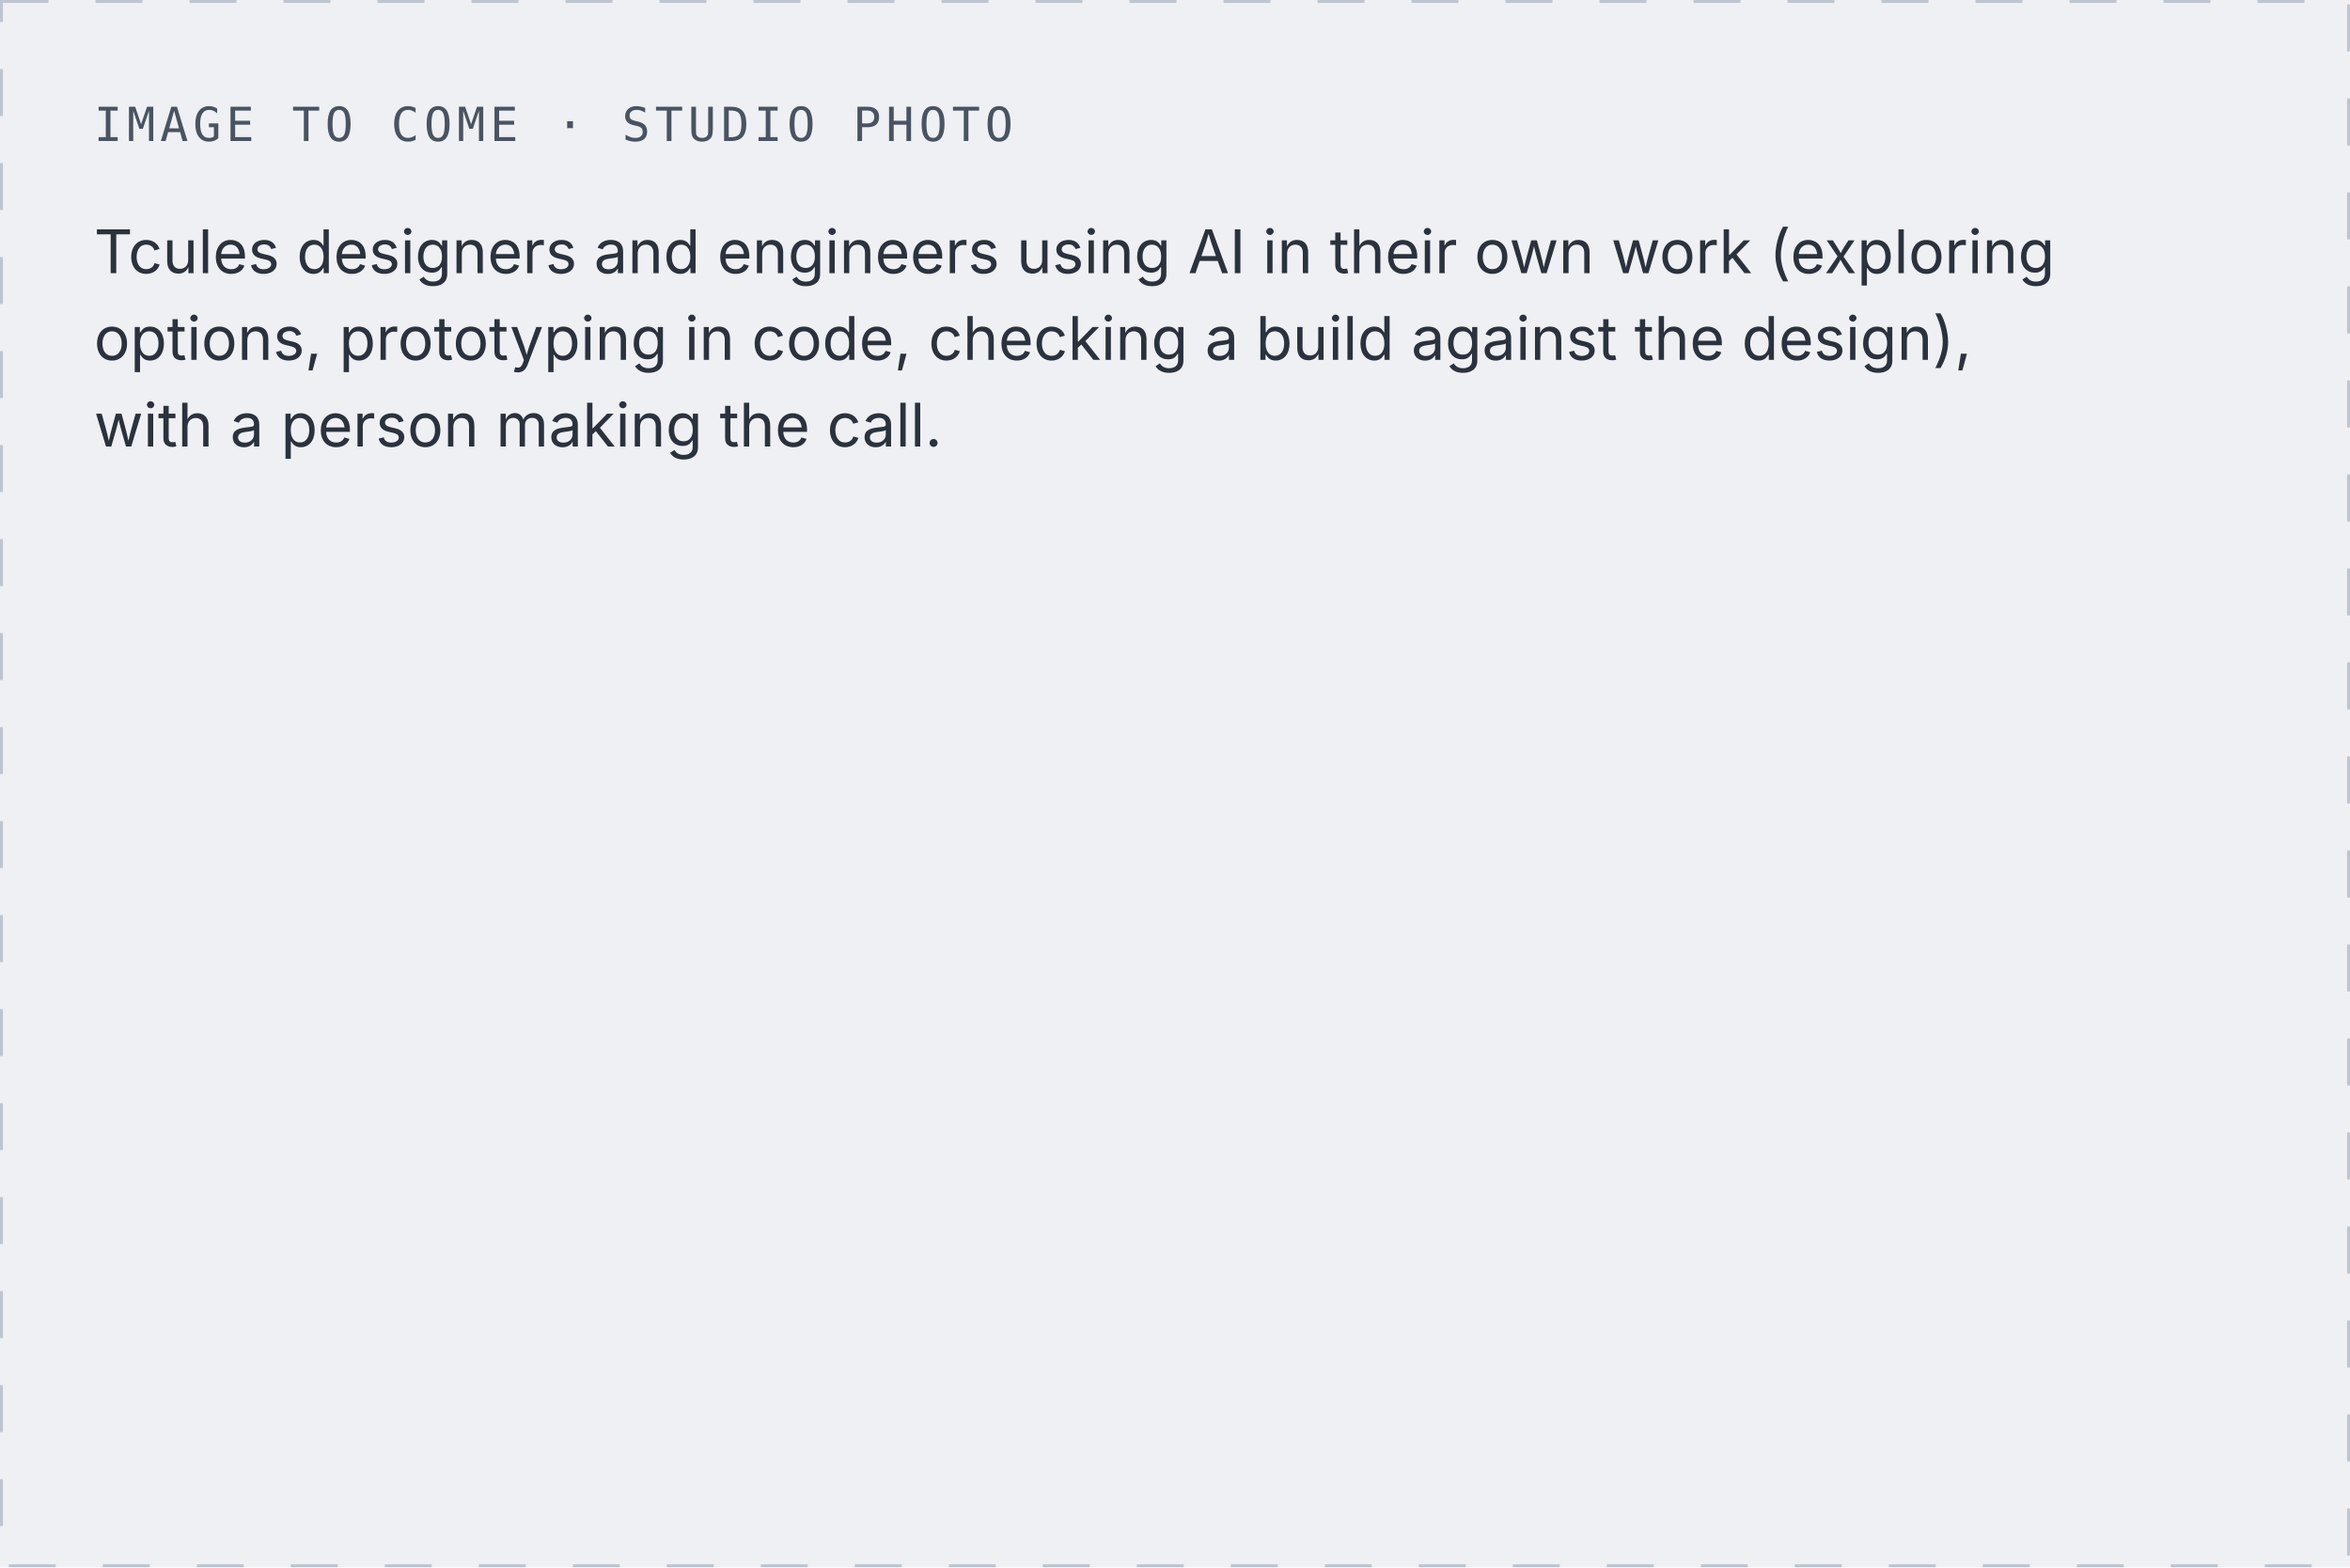
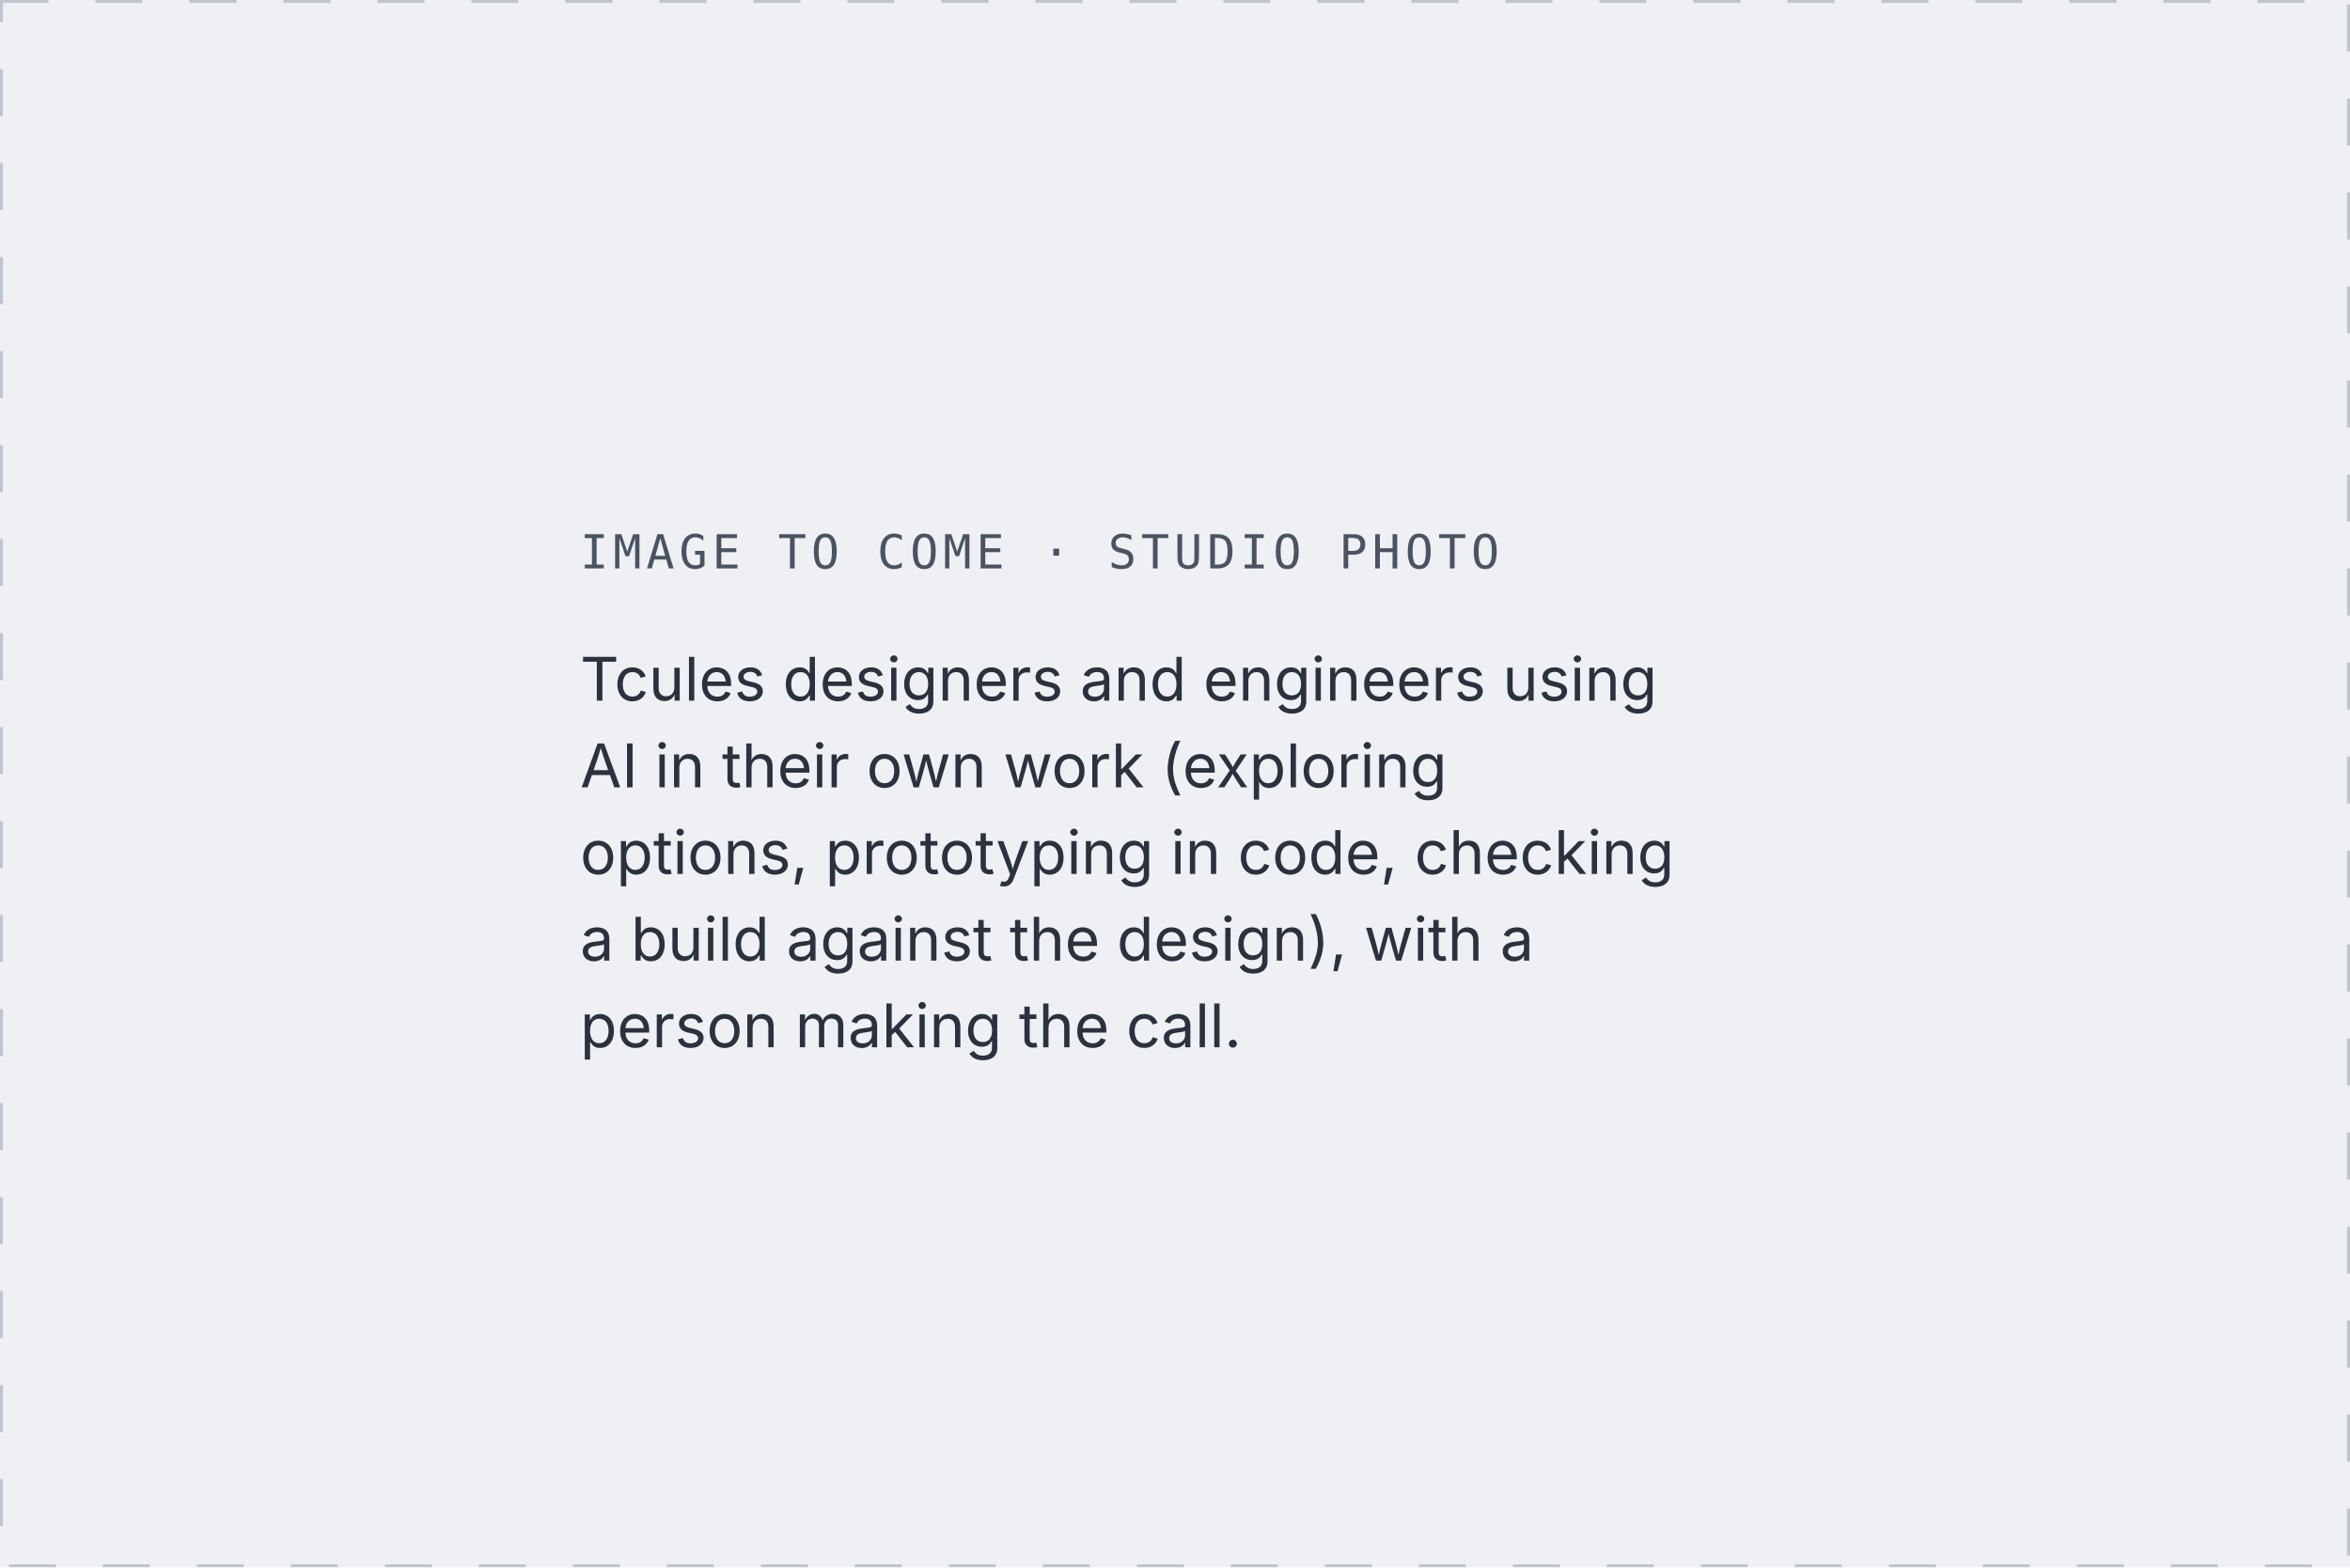
<svg xmlns="http://www.w3.org/2000/svg" viewBox="0 0 1600 1067" width="1600" height="1067" role="img" aria-label="Image to come · studio photo">
  <rect width="1600" height="1067" fill="#EEF0F3" />
  <rect x="1" y="1" width="1598" height="1065" fill="none" stroke="#BFC5CF" stroke-width="2" stroke-dasharray="32 32" />
-   <text x="64" y="96" font-family="ui-monospace, Menlo, Consolas, monospace" font-size="32" letter-spacing="3.2" fill="#4A5361">IMAGE TO COME · STUDIO PHOTO</text>
-   <text x="64" y="186" font-family="system-ui, -apple-system, Segoe UI, sans-serif" font-size="41" fill="#2B323D">
-     <tspan x="64" dy="0">Tcules designers and engineers using AI in their own work (exploring</tspan>
-     <tspan x="64" dy="59">options, prototyping in code, checking a build against the design),</tspan>
-     <tspan x="64" dy="59">with a person making the call.</tspan>
+   <text x="395" y="387" font-family="ui-monospace, Menlo, Consolas, monospace" font-size="32" letter-spacing="3.2" fill="#4A5361">IMAGE TO COME · STUDIO PHOTO</text>
+   <text x="395" y="477" font-family="system-ui, -apple-system, Segoe UI, sans-serif" font-size="41" fill="#2B323D">
+     <tspan x="395" dy="0">Tcules designers and engineers using</tspan>
+     <tspan x="395" dy="59">AI in their own work (exploring</tspan>
+     <tspan x="395" dy="59">options, prototyping in code, checking</tspan>
+     <tspan x="395" dy="59">a build against the design), with a</tspan>
+     <tspan x="395" dy="59">person making the call.</tspan>
  </text>
</svg>
